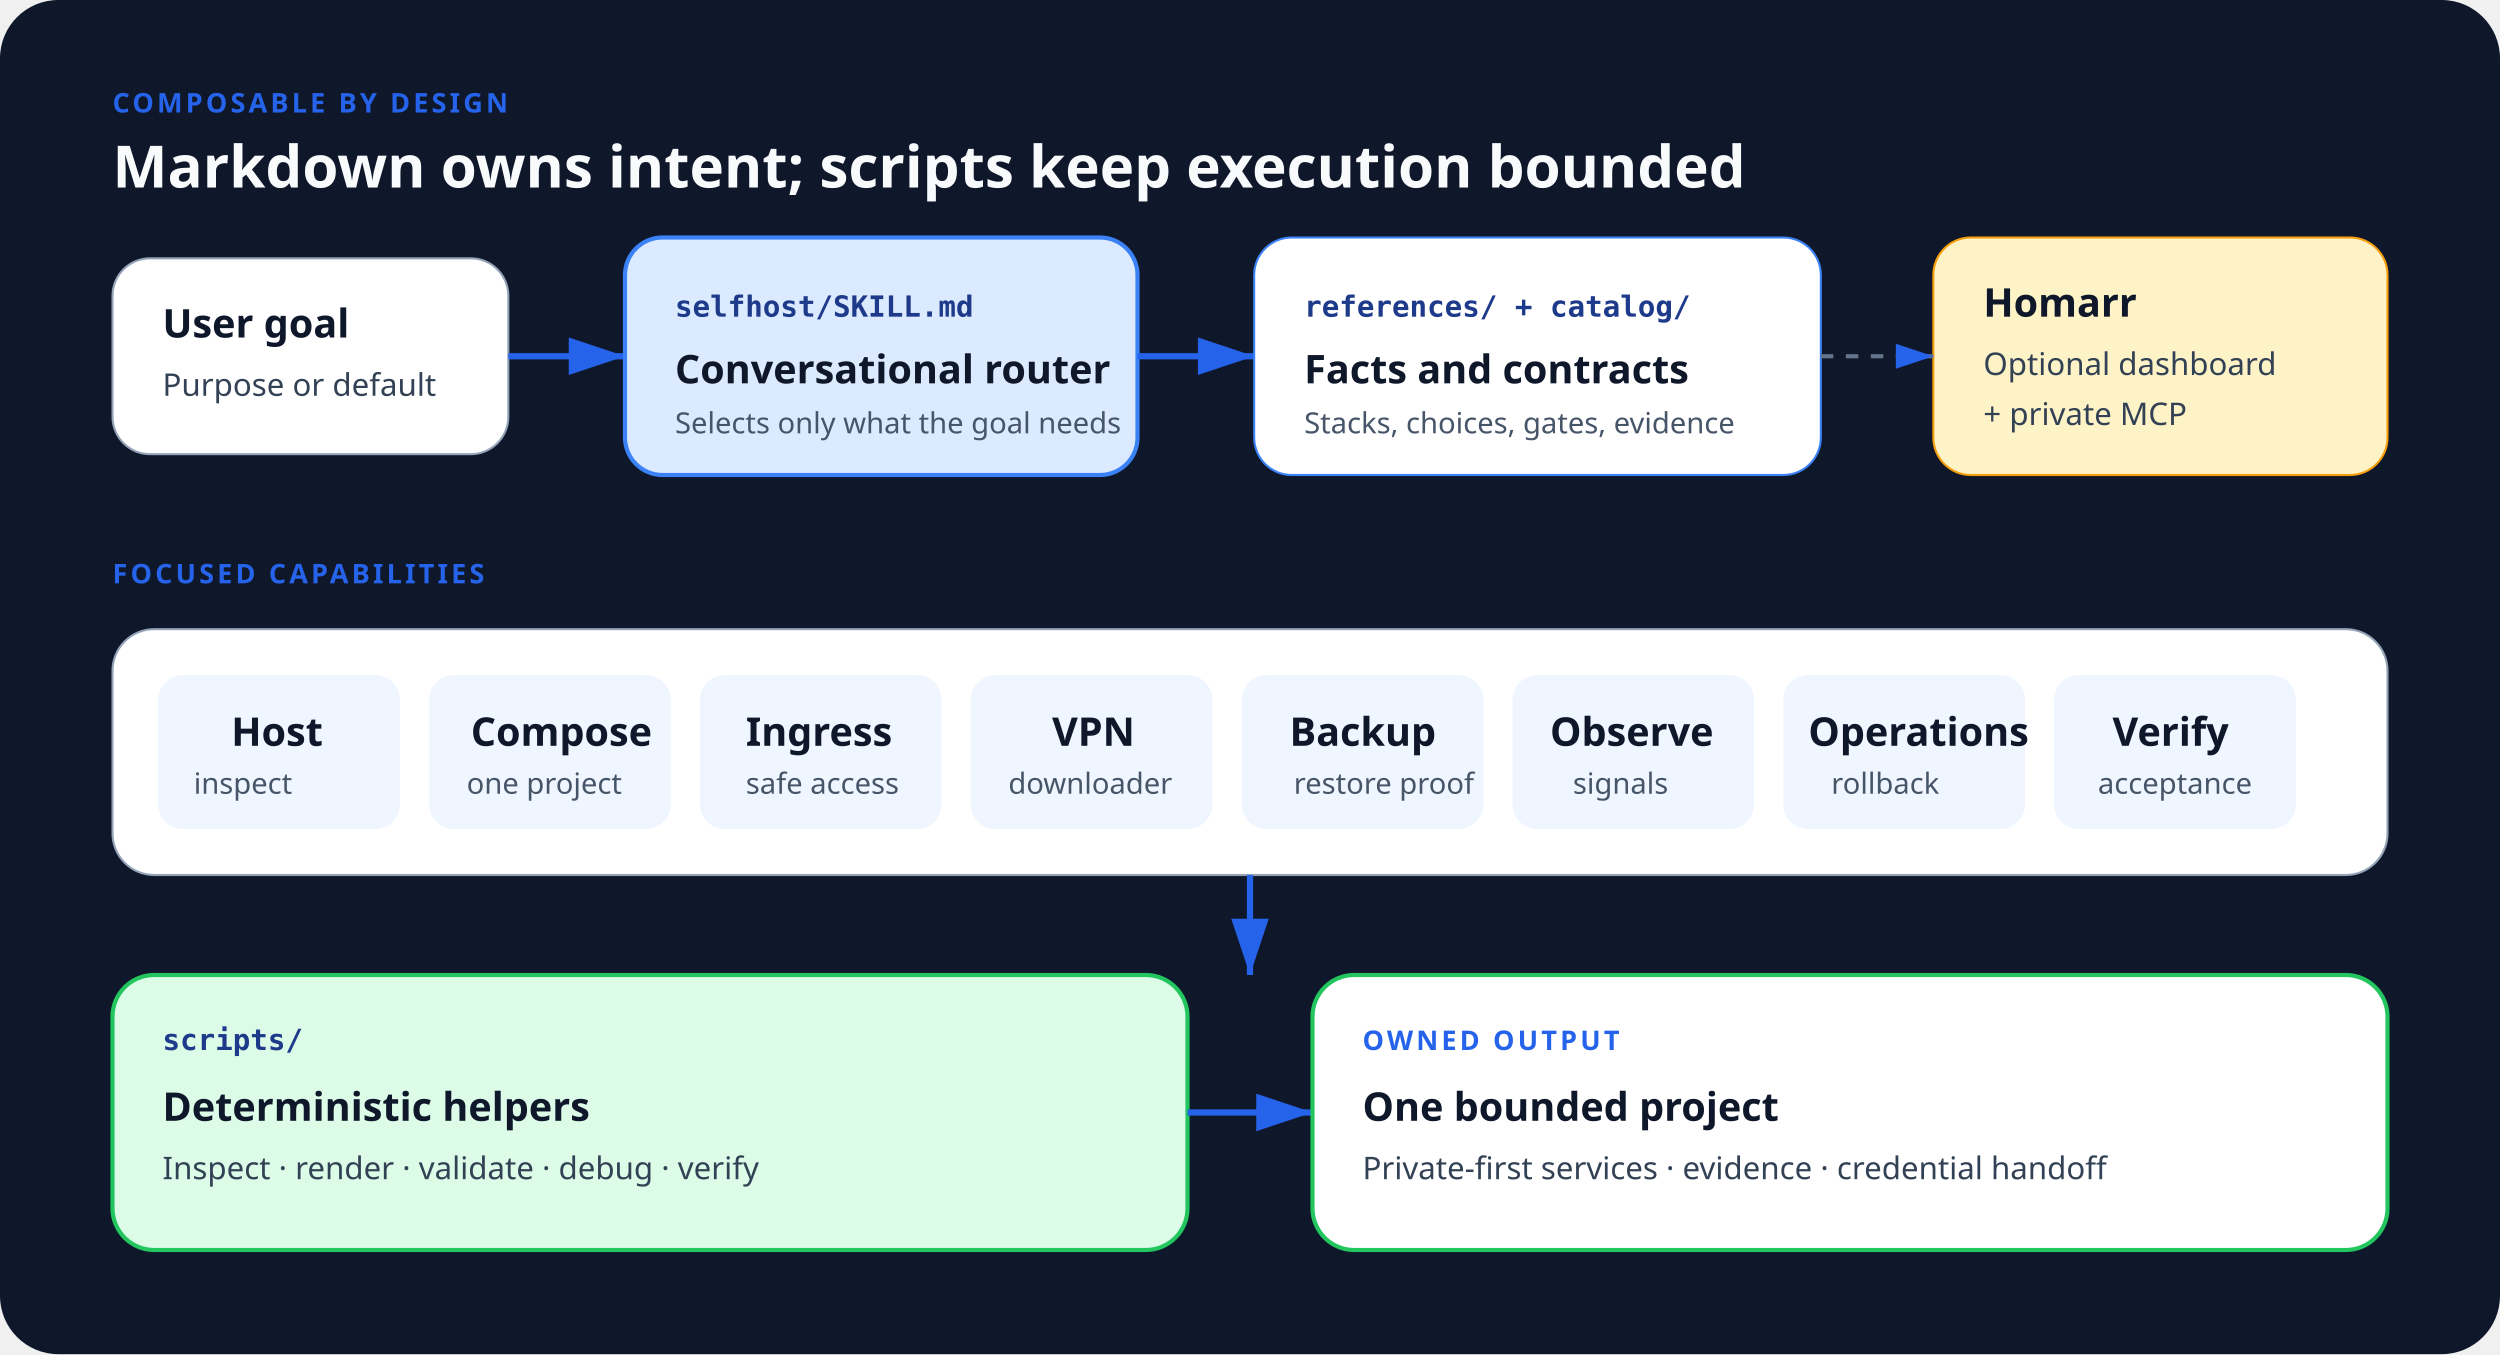
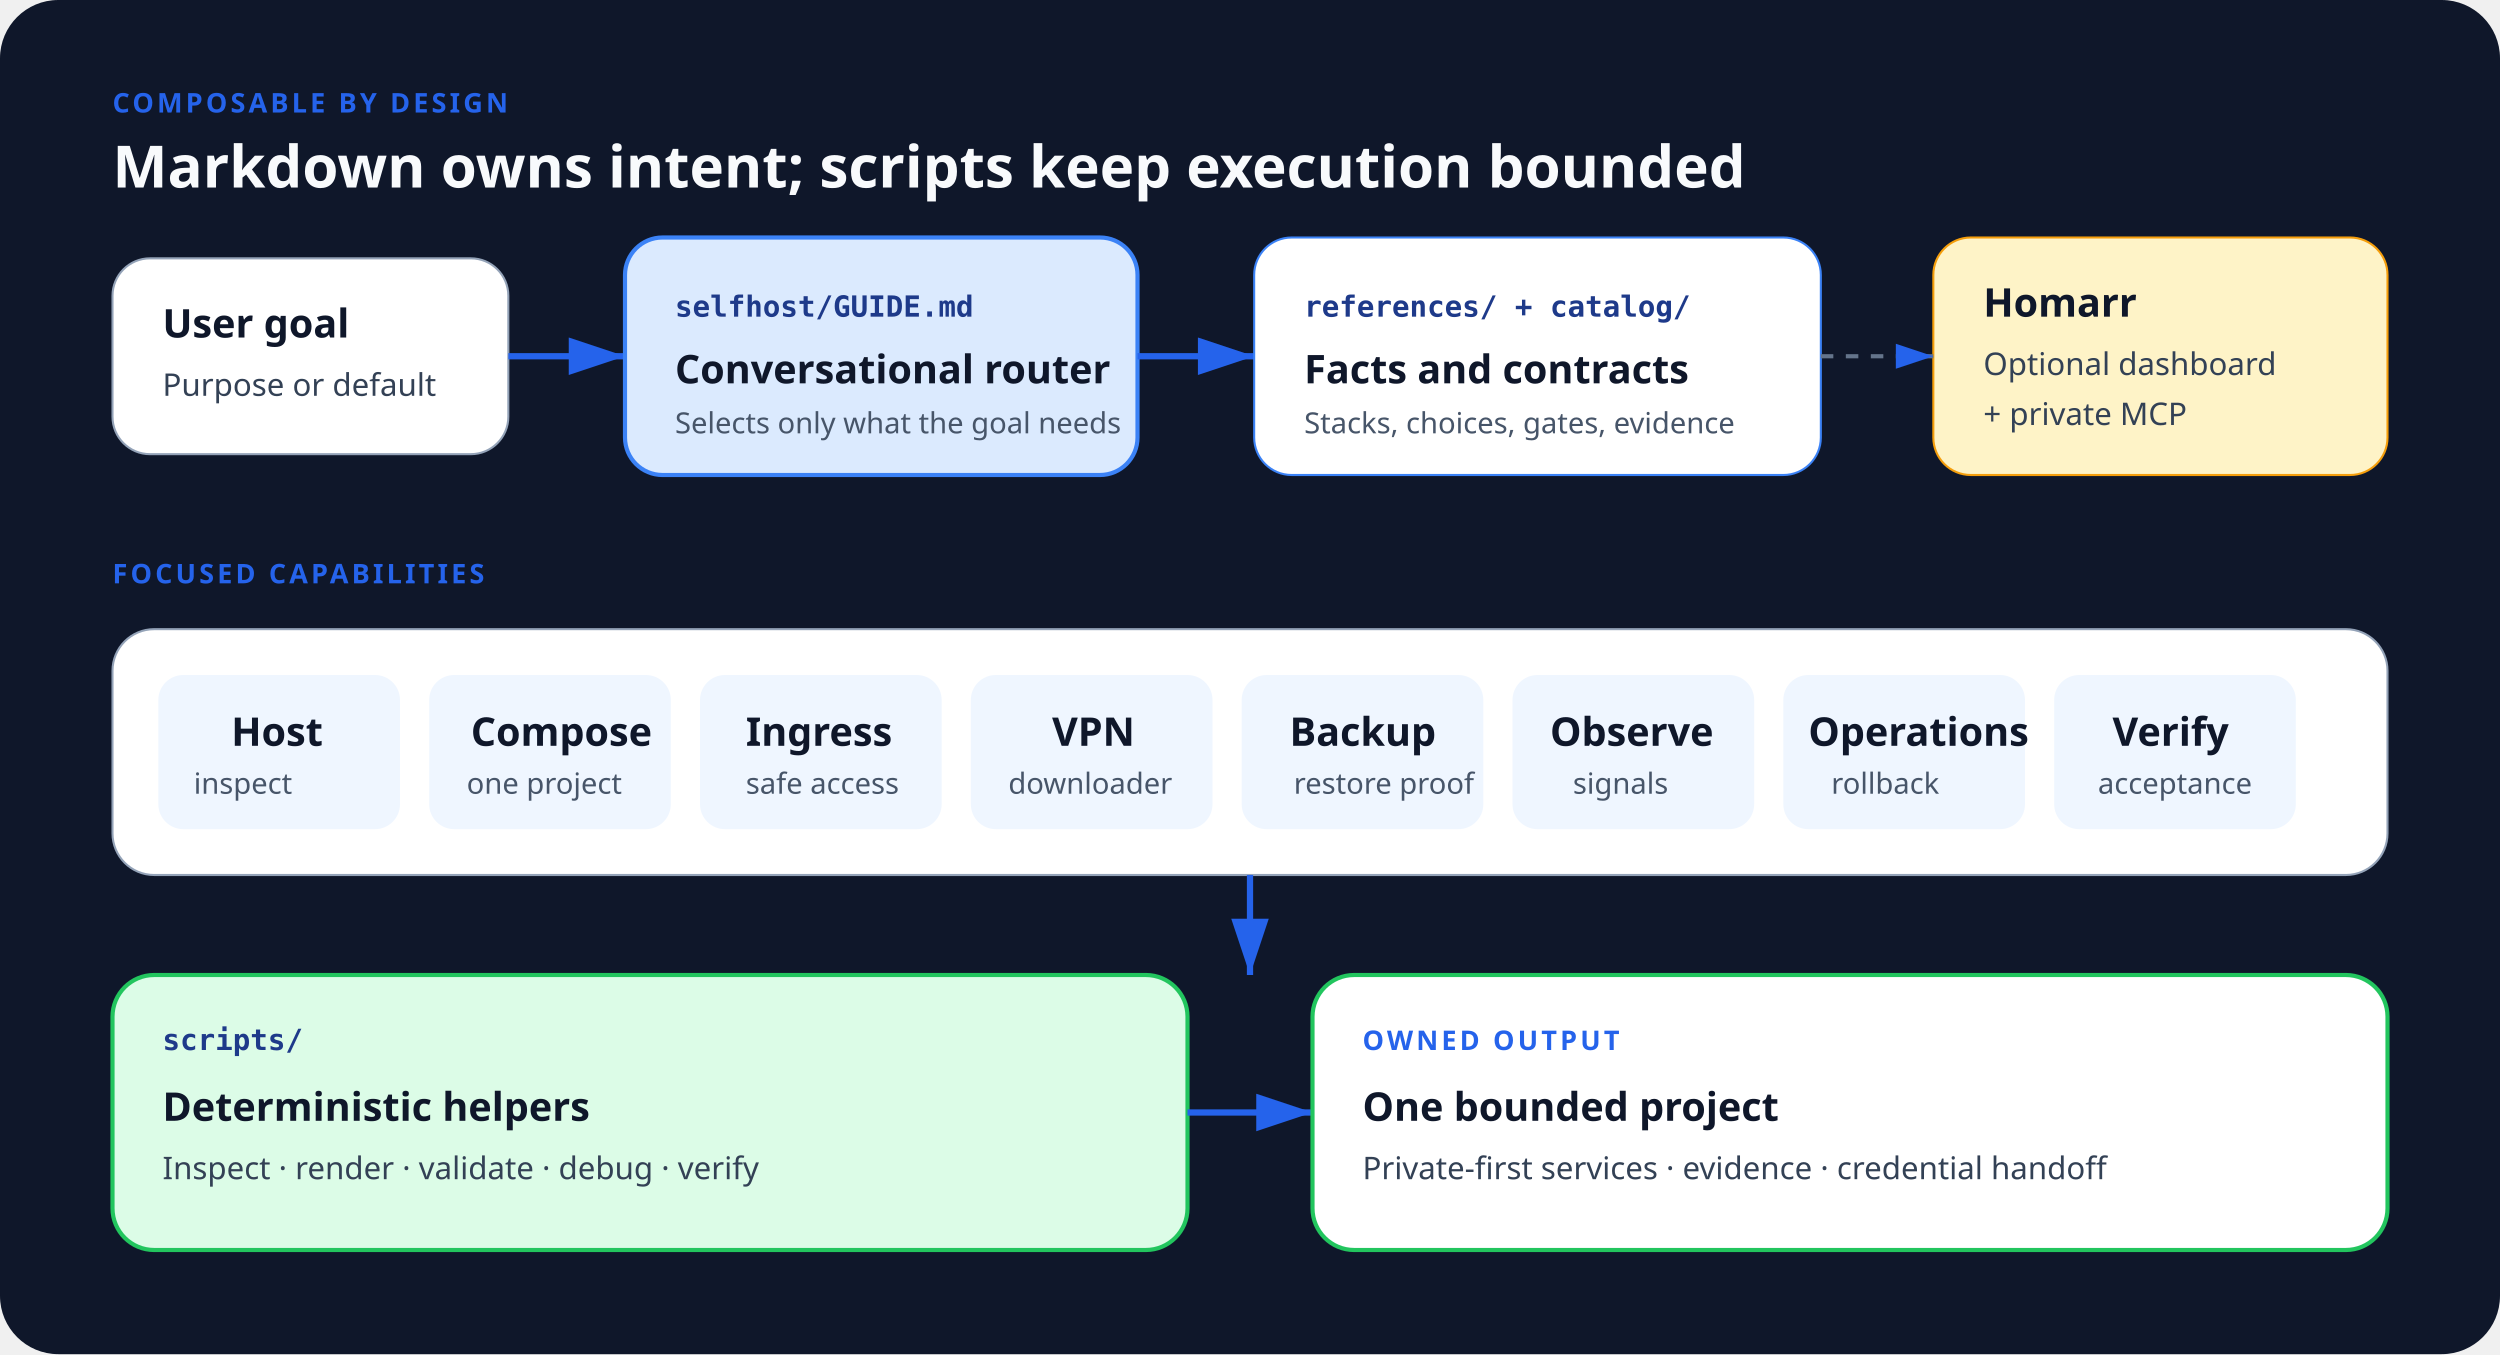
<svg xmlns="http://www.w3.org/2000/svg" width="1200" height="650" viewBox="0 0 1200 650" role="img" aria-labelledby="title desc">
  <defs>
    <marker id="arrow" markerWidth="10" markerHeight="10" refX="9" refY="3" orient="auto" markerUnits="strokeWidth">
      <path d="M0,0 L0,6 L9,3 z" fill="#2563eb" />
    </marker>
    <style>
      .heading { font-family: system-ui, sans-serif; font-size: 28px; font-weight: 700; fill: #f8fafc; }
      .eyebrow { font-family: system-ui, sans-serif; font-size: 13px; font-weight: 700; letter-spacing: 1.5px; fill: #2563eb; }
      .title { font-family: system-ui, sans-serif; font-size: 19px; font-weight: 700; fill: #0f172a; }
      .body { font-family: system-ui, sans-serif; font-size: 15px; fill: #334155; }
      .small { font-family: system-ui, sans-serif; font-size: 14px; fill: #475569; }
      .mono { font-family: ui-monospace, SFMono-Regular, Menlo, monospace; font-size: 14px; font-weight: 600; fill: #1e3a8a; }
      .arrow { fill: none; stroke: #2563eb; stroke-width: 3; marker-end: url(#arrow); }
      .soft-arrow { fill: none; stroke: #64748b; stroke-width: 2; stroke-dasharray: 6 6; marker-end: url(#arrow); }
    </style>
  </defs>
  <rect width="1200" height="650" rx="28" fill="#0f172a" />
  <text x="54" y="54" class="eyebrow">COMPOSABLE BY DESIGN</text>
  <text x="54" y="90" class="heading">Markdown owns intent; scripts keep execution bounded</text>
  <g transform="translate(54 124)">
    <rect width="190" height="94" rx="18" fill="#ffffff" stroke="#94a3b8" />
    <text x="24" y="38" class="title">User goal</text>
    <text x="24" y="66" class="body">Purpose or default</text>
  </g>
  <path class="arrow" d="M244 171 H300" />
  <g transform="translate(300 114)">
    <rect width="246" height="114" rx="18" fill="#dbeafe" stroke="#3b82f6" stroke-width="2" />
-     <text x="24" y="38" class="mono">selfhost/SKILL.md</text>
+     <text x="24" y="38" class="mono">selfhost/GUIDE.md</text>
    <text x="24" y="70" class="title">Conversational router</text>
    <text x="24" y="94" class="small">Selects only what the goal needs</text>
  </g>
  <path class="arrow" d="M546 171 H602" />
  <g transform="translate(602 114)">
    <rect width="272" height="114" rx="18" fill="#ffffff" stroke="#3b82f6" />
    <text x="24" y="38" class="mono">references/ + catalog/</text>
    <text x="24" y="70" class="title">Facts and contracts</text>
    <text x="24" y="94" class="small">Stacks, choices, gates, evidence</text>
  </g>
  <g transform="translate(928 114)">
    <rect width="218" height="114" rx="18" fill="#fef3c7" stroke="#f59e0b" />
    <text x="24" y="38" class="title">Homarr</text>
    <text x="24" y="66" class="body">Optional dashboard</text>
    <text x="24" y="90" class="body">+ private MCP</text>
  </g>
  <path class="soft-arrow" d="M874 171 H928" />
  <text x="54" y="280" class="eyebrow">FOCUSED CAPABILITIES</text>
  <g transform="translate(54 302)">
    <rect width="1092" height="118" rx="20" fill="#ffffff" stroke="#94a3b8" />
    <g transform="translate(22 22)">
      <rect width="116" height="74" rx="12" fill="#eff6ff" />
      <text x="35" y="34" class="title">Host</text>
      <text x="17" y="57" class="small">inspect</text>
    </g>
    <g transform="translate(152 22)">
      <rect width="116" height="74" rx="12" fill="#eff6ff" />
      <text x="20" y="34" class="title">Compose</text>
      <text x="18" y="57" class="small">one project</text>
    </g>
    <g transform="translate(282 22)">
      <rect width="116" height="74" rx="12" fill="#eff6ff" />
      <text x="22" y="34" class="title">Ingress</text>
      <text x="22" y="57" class="small">safe access</text>
    </g>
    <g transform="translate(412 22)">
      <rect width="116" height="74" rx="12" fill="#eff6ff" />
      <text x="39" y="34" class="title">VPN</text>
      <text x="18" y="57" class="small">downloader</text>
    </g>
    <g transform="translate(542 22)">
      <rect width="116" height="74" rx="12" fill="#eff6ff" />
      <text x="23" y="34" class="title">Backup</text>
      <text x="25" y="57" class="small">restore proof</text>
    </g>
    <g transform="translate(672 22)">
      <rect width="116" height="74" rx="12" fill="#eff6ff" />
      <text x="18" y="34" class="title">Observe</text>
      <text x="29" y="57" class="small">signals</text>
    </g>
    <g transform="translate(802 22)">
      <rect width="116" height="74" rx="12" fill="#eff6ff" />
      <text x="12" y="34" class="title">Operations</text>
      <text x="23" y="57" class="small">rollback</text>
    </g>
    <g transform="translate(932 22)">
      <rect width="116" height="74" rx="12" fill="#eff6ff" />
      <text x="28" y="34" class="title">Verify</text>
      <text x="21" y="57" class="small">acceptance</text>
    </g>
  </g>
  <path class="arrow" d="M600 420 V468" />
  <g transform="translate(54 468)">
    <rect width="516" height="132" rx="20" fill="#dcfce7" stroke="#22c55e" stroke-width="2" />
    <text x="24" y="36" class="mono">scripts/</text>
    <text x="24" y="70" class="title">Deterministic helpers</text>
    <text x="24" y="98" class="body">Inspect · render · validate · debug · verify</text>
  </g>
  <path class="arrow" d="M570 534 H630" />
  <g transform="translate(630 468)">
    <rect width="516" height="132" rx="20" fill="#ffffff" stroke="#22c55e" stroke-width="2" />
    <text x="24" y="36" class="eyebrow">OWNED OUTPUT</text>
    <text x="24" y="70" class="title">One bounded project</text>
    <text x="24" y="98" class="body">Private-first services · evidence · credential handoff</text>
  </g>
</svg>
